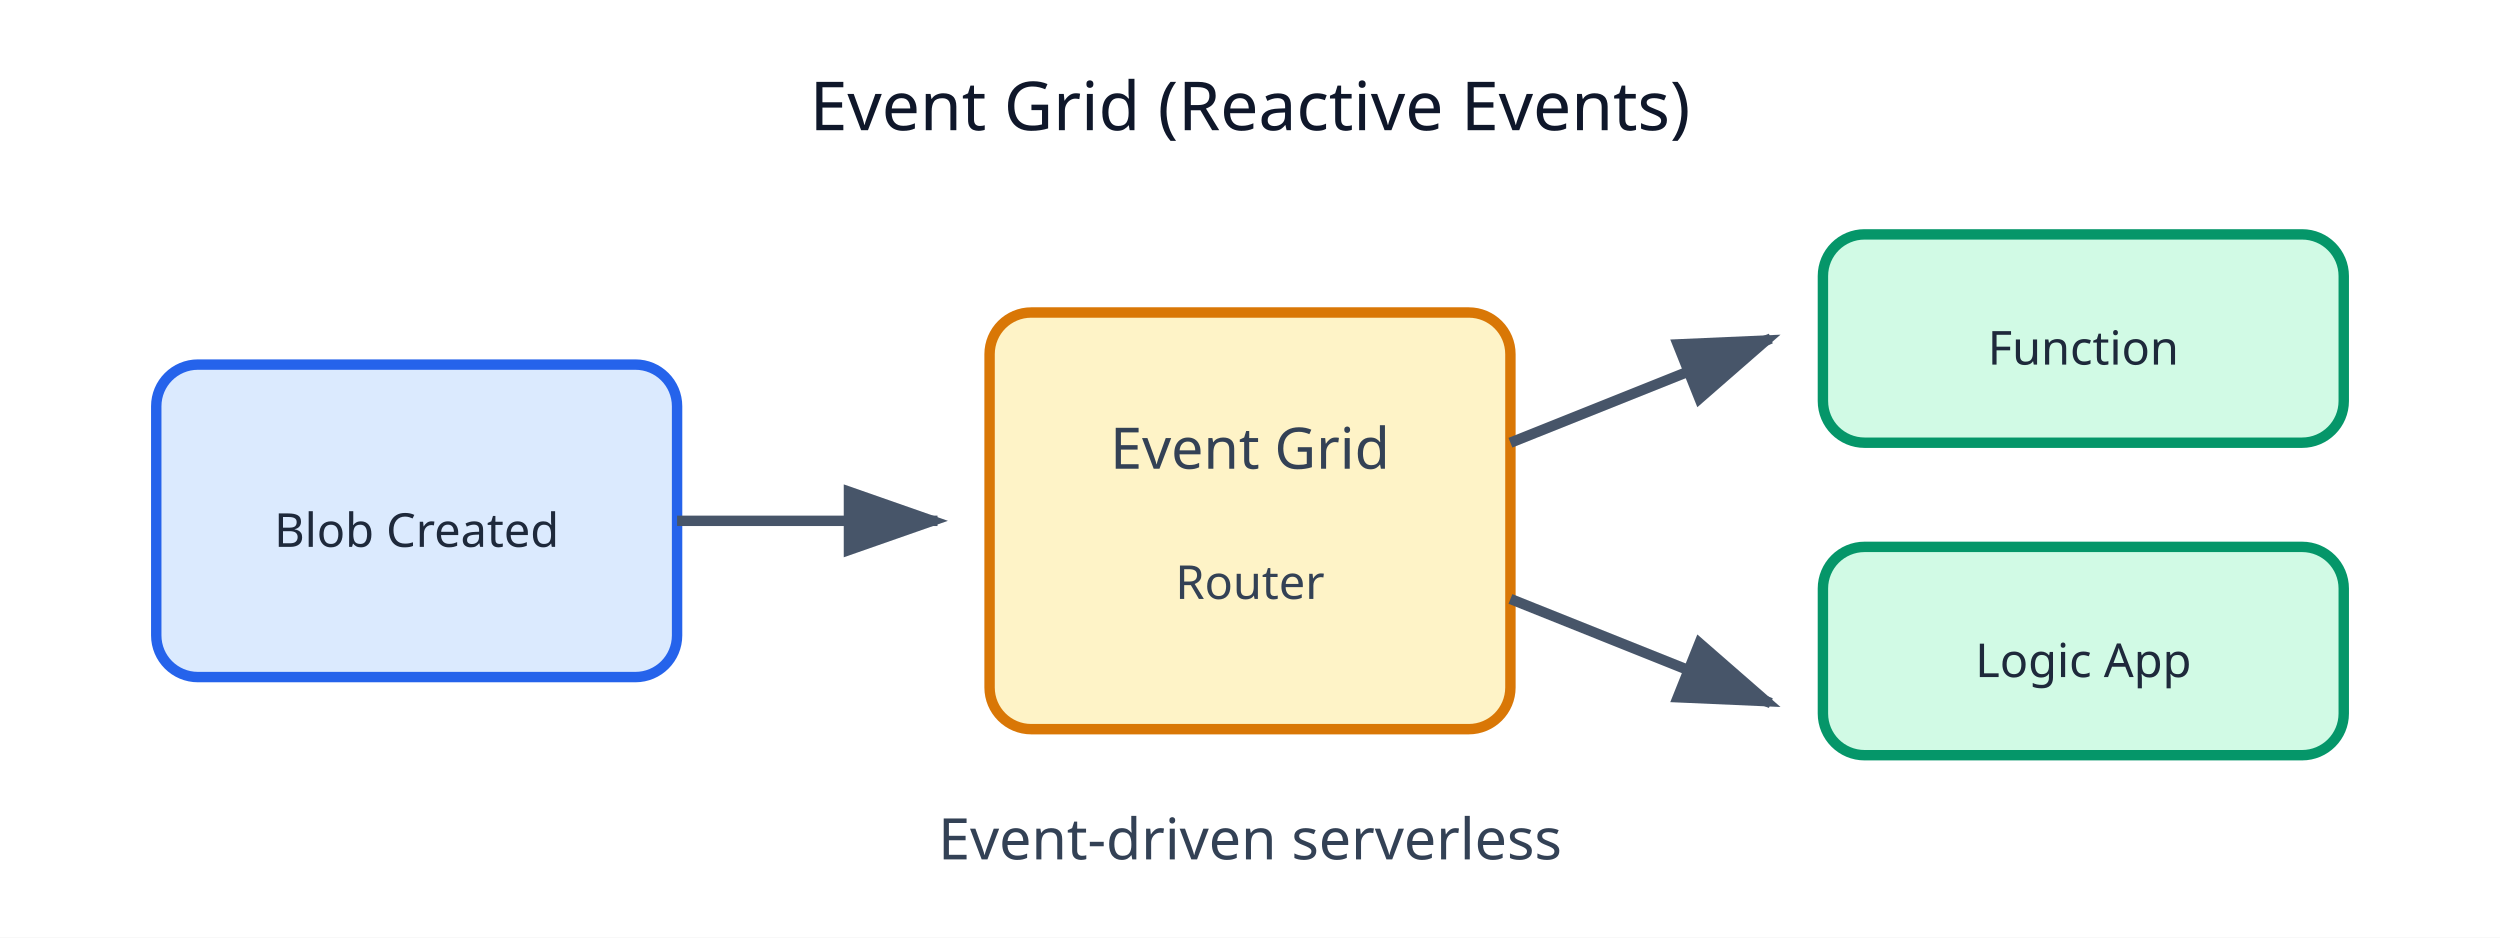
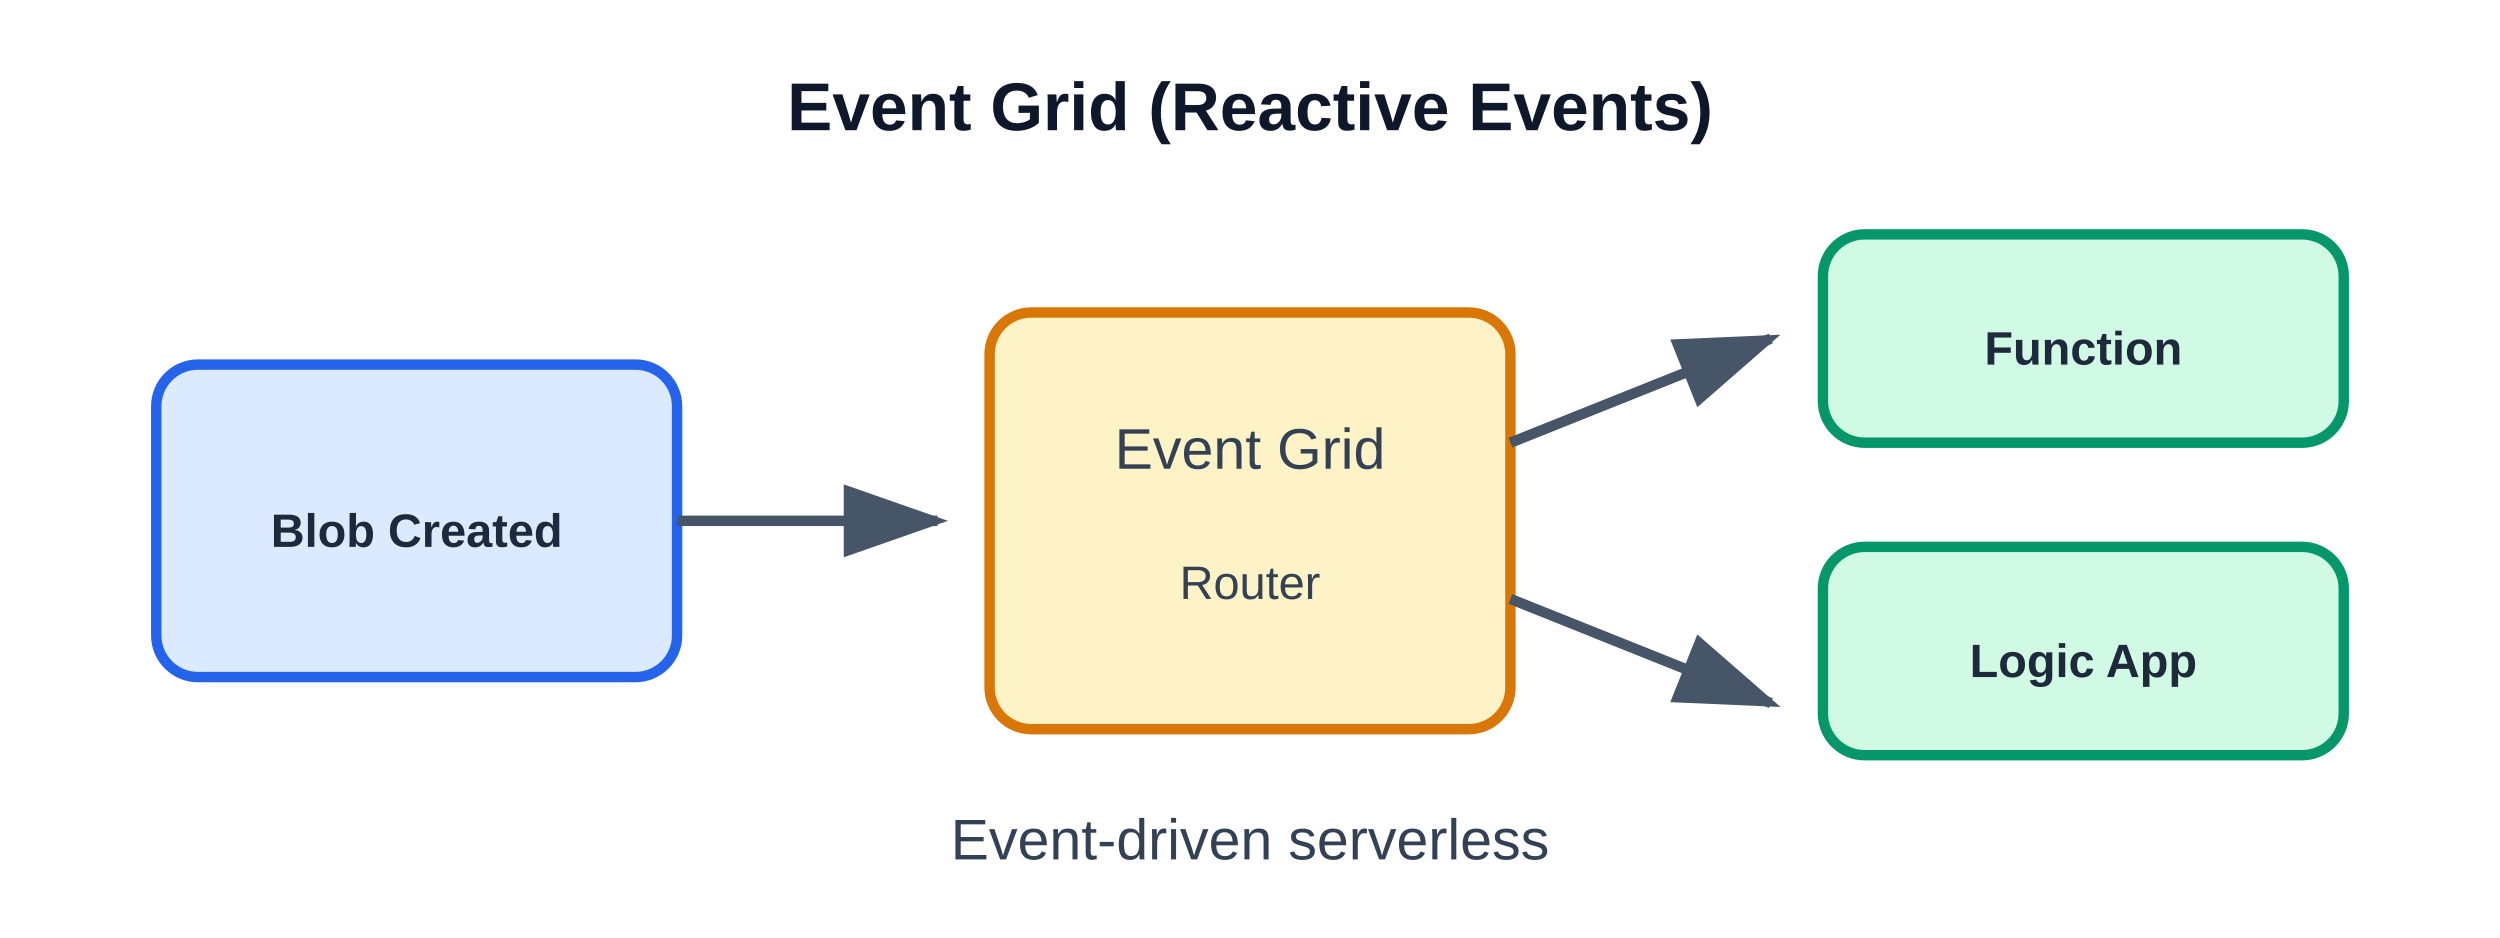
<svg xmlns="http://www.w3.org/2000/svg" viewBox="0 0 480 180" width="480" height="180">
  <defs>
    <marker id="arrow" markerWidth="10" markerHeight="7" refX="9" refY="3.5" orient="auto">
      <polygon points="0 0, 10 3.5, 0 7" fill="#475569" />
    </marker>
    <marker id="arrowBlue" markerWidth="10" markerHeight="7" refX="9" refY="3.5" orient="auto">
      <polygon points="0 0, 10 3.5, 0 7" fill="#2563EB" />
    </marker>
  </defs>
  <rect width="480" height="180" fill="#FFFFFF" />
-   <text x="240" y="25" text-anchor="middle" font-family="Segoe UI" font-size="13" fill="#0F172A">Event Grid (Reactive Events)</text>
+   <text x="240" y="25" text-anchor="middle" font-family="Segoe UI, Arial" font-size="13" font-weight="600" fill="#0F172A">Event Grid (Reactive Events)</text>
  <rect x="30" y="70" width="100" height="60" rx="8" fill="#DBEAFE" stroke="#2563EB" stroke-width="2" />
-   <text x="80" y="105" text-anchor="middle" font-family="Segoe UI" font-size="9" fill="#1E293B">Blob Created</text>
+   <text x="80" y="105" text-anchor="middle" font-family="Segoe UI, Arial" font-size="9" font-weight="600" fill="#1E293B">Blob Created</text>
  <line x1="130" y1="100" x2="180" y2="100" stroke="#475569" stroke-width="2" marker-end="url(#arrow)" />
  <rect x="190" y="60" width="100" height="80" rx="8" fill="#FEF3C7" stroke="#D97706" stroke-width="2" />
-   <text x="240" y="105" text-anchor="middle" font-family="Segoe UI" font-size="11" fill="#1E293B" />
-   <text x="240" y="90" text-anchor="middle" font-family="Segoe UI" font-size="11" fill="#334155">Event Grid</text>
-   <text x="240" y="115" text-anchor="middle" font-family="Segoe UI" font-size="9" fill="#334155">Router</text>
+   <text x="240" y="105" text-anchor="middle" font-family="Segoe UI, Arial" font-size="11" font-weight="600" fill="#1E293B" />
+   <text x="240" y="90" text-anchor="middle" font-family="Segoe UI, Arial" font-size="11" fill="#334155">Event Grid</text>
+   <text x="240" y="115" text-anchor="middle" font-family="Segoe UI, Arial" font-size="9" fill="#334155">Router</text>
  <line x1="290" y1="85" x2="340" y2="65" stroke="#475569" stroke-width="2" marker-end="url(#arrow)" />
  <line x1="290" y1="115" x2="340" y2="135" stroke="#475569" stroke-width="2" marker-end="url(#arrow)" />
  <rect x="350" y="45" width="100" height="40" rx="8" fill="#D1FAE5" stroke="#059669" stroke-width="2" />
-   <text x="400" y="70" text-anchor="middle" font-family="Segoe UI" font-size="9" fill="#1E293B">Function</text>
+   <text x="400" y="70" text-anchor="middle" font-family="Segoe UI, Arial" font-size="9" font-weight="600" fill="#1E293B">Function</text>
  <rect x="350" y="105" width="100" height="40" rx="8" fill="#D1FAE5" stroke="#059669" stroke-width="2" />
-   <text x="400" y="130" text-anchor="middle" font-family="Segoe UI" font-size="9" fill="#1E293B">Logic App</text>
-   <text x="240" y="165" text-anchor="middle" font-family="Segoe UI" font-size="11" fill="#334155">Event-driven serverless</text>
+   <text x="400" y="130" text-anchor="middle" font-family="Segoe UI, Arial" font-size="9" font-weight="600" fill="#1E293B">Logic App</text>
+   <text x="240" y="165" text-anchor="middle" font-family="Segoe UI, Arial" font-size="11" fill="#334155">Event-driven serverless</text>
</svg>
